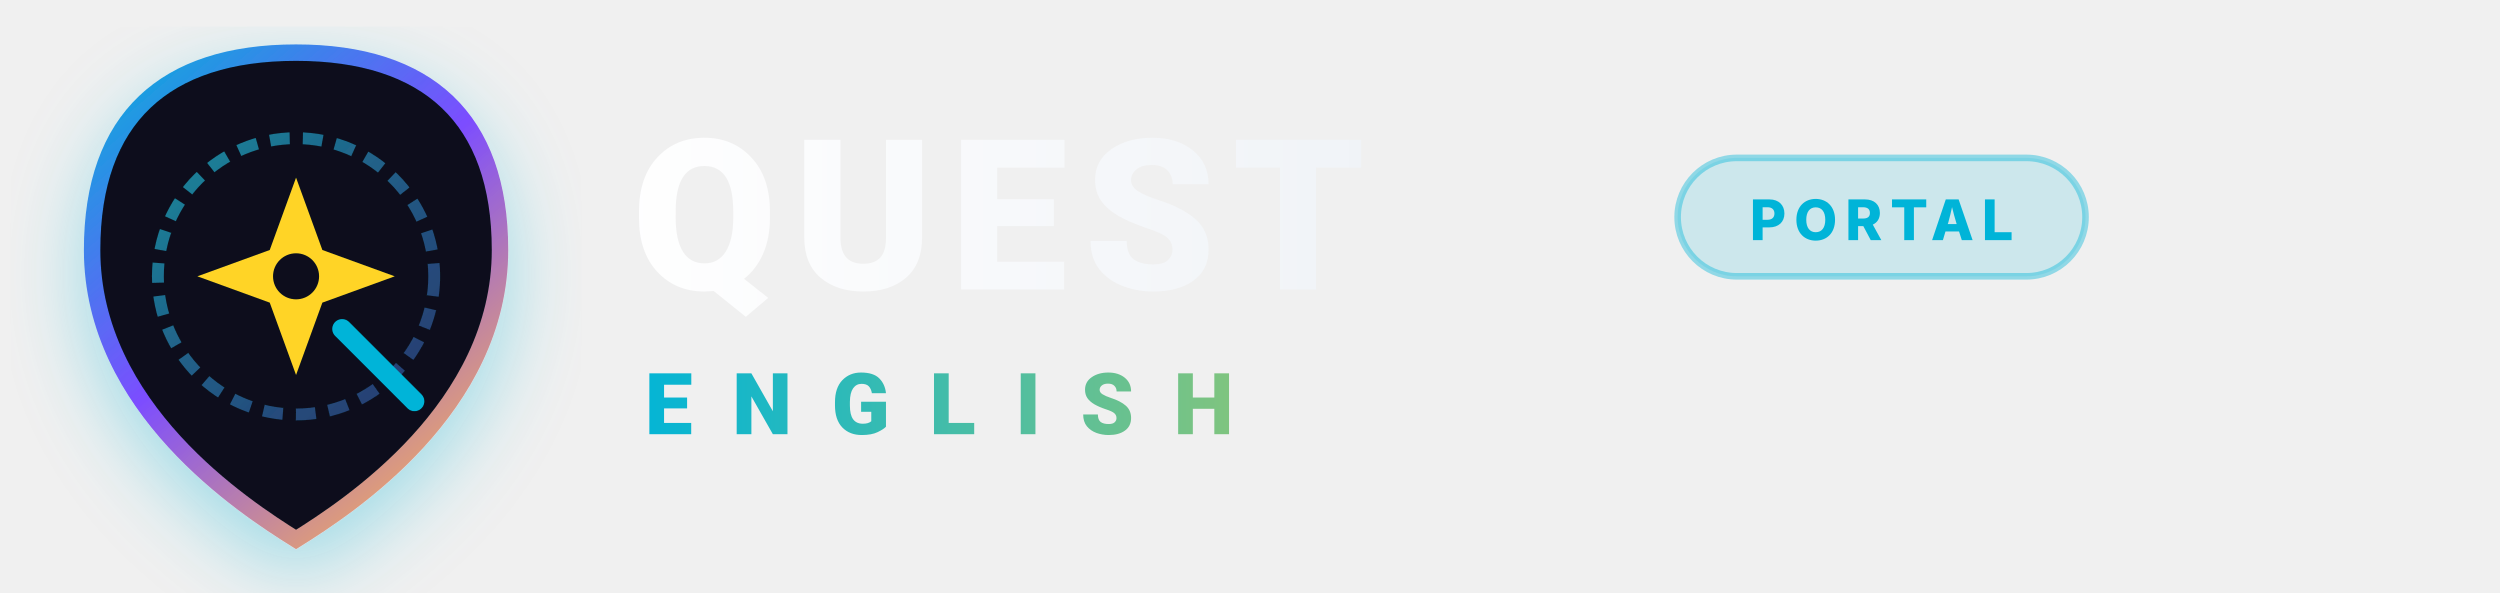
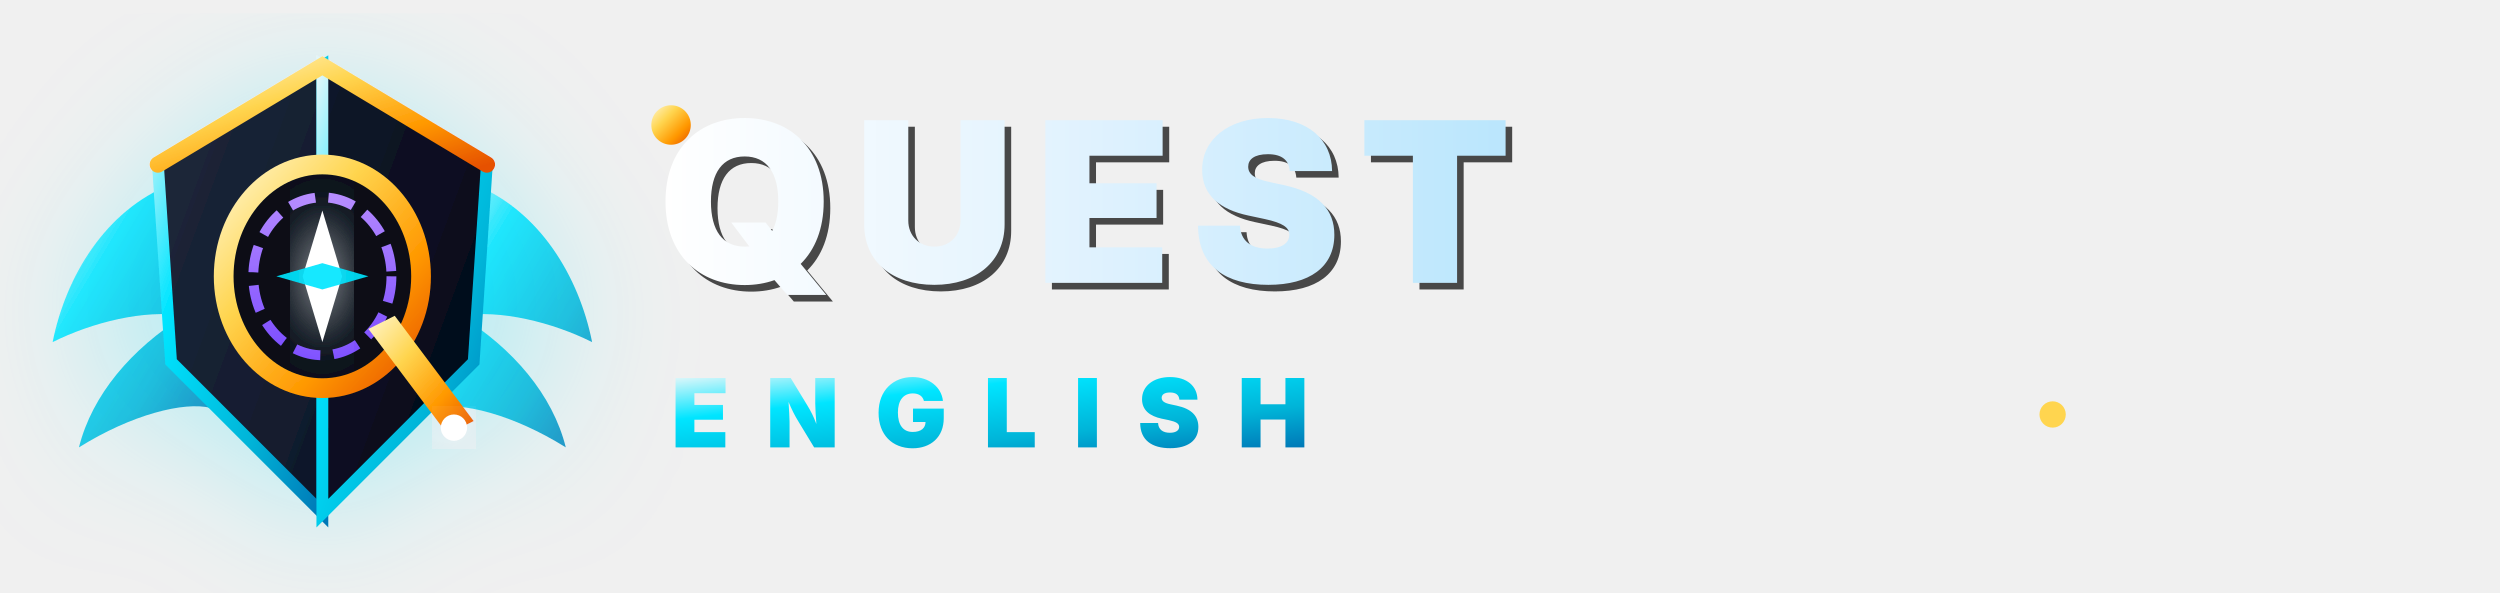
<svg xmlns="http://www.w3.org/2000/svg" viewBox="0 0 380 90" fill="none">
  <defs>
-     <linearGradient id="shieldGrad" x1="10" y1="10" x2="70" y2="80" gradientUnits="userSpaceOnUse">
-       <stop offset="0%" stop-color="#00b4d8" />
-       <stop offset="50%" stop-color="#7c4dff" />
-       <stop offset="100%" stop-color="#ffb74d" />
+     <linearGradient id="goldMetallic" x1="0" y1="0" x2="100%" y2="100%">
+       <stop offset="0%" stop-color="#fff6cc" />
+       <stop offset="35%" stop-color="#ffd54f" />
+       <stop offset="70%" stop-color="#ff9800" />
+       <stop offset="100%" stop-color="#e65100" />
    </linearGradient>
-     <linearGradient id="glowGrad" x1="0" y1="0" x2="90" y2="90" gradientUnits="userSpaceOnUse">
-       <stop offset="0%" stop-color="#00f5d4" stop-opacity="0.8" />
-       <stop offset="100%" stop-color="#7c4dff" stop-opacity="0.2" />
+     <linearGradient id="neonCyan" x1="0" y1="0" x2="100%" y2="100%">
+       <stop offset="0%" stop-color="#e0f7fa" />
+       <stop offset="30%" stop-color="#00e5ff" />
+       <stop offset="70%" stop-color="#00b4d8" />
+       <stop offset="100%" stop-color="#0077b6" />
    </linearGradient>
-     <linearGradient id="textGrad" x1="90" y1="30" x2="320" y2="30" gradientUnits="userSpaceOnUse">
+     <linearGradient id="cosmicPurple" x1="0" y1="0" x2="0" y2="100%">
+       <stop offset="0%" stop-color="#b388ff" />
+       <stop offset="100%" stop-color="#7c4dff" />
+     </linearGradient>
+     <linearGradient id="shieldFacetLeft" x1="0" y1="0" x2="100%" y2="100%">
+       <stop offset="0%" stop-color="#1e293b" />
+       <stop offset="100%" stop-color="#0f172a" />
+     </linearGradient>
+     <linearGradient id="shieldFacetRight" x1="0" y1="0" x2="100%" y2="100%">
+       <stop offset="0%" stop-color="#0f172a" />
+       <stop offset="100%" stop-color="#020617" />
+     </linearGradient>
+     <linearGradient id="textQuestGrad" x1="0" y1="0" x2="100%" y2="0">
      <stop offset="0%" stop-color="#ffffff" />
-       <stop offset="100%" stop-color="#e2e8f0" />
+       <stop offset="50%" stop-color="#e0f2fe" />
+       <stop offset="100%" stop-color="#bae6fd" />
    </linearGradient>
-     <linearGradient id="subTextGrad" x1="95" y1="65" x2="280" y2="65" gradientUnits="userSpaceOnUse">
-       <stop offset="0%" stop-color="#00b4d8" />
-       <stop offset="100%" stop-color="#ffd426" />
-     </linearGradient>
-     <filter id="shadowFilter" x="-20%" y="-20%" width="140%" height="140%">
-       <feDropShadow dx="0" dy="4" stdDeviation="6" flood-color="#00b4d8" flood-opacity="0.35" />
+     <filter id="epicGlow" x="-30%" y="-30%" width="160%" height="160%">
+       <feGaussianBlur stdDeviation="4" result="blur" />
+       <feComposite in="SourceGraphic" in2="blur" operator="over" />
+     </filter>
+     <filter id="softShadow" x="-20%" y="-20%" width="140%" height="140%">
+       <feDropShadow dx="0" dy="4" stdDeviation="6" flood-color="#000" flood-opacity="0.6" />
+       <feDropShadow dx="0" dy="2" stdDeviation="10" flood-color="#00e5ff" flood-opacity="0.25" />
    </filter>
  </defs>
-   <g filter="url(#shadowFilter)">
-     <path d="M45 8 C 65 8, 76 18, 76 38 C 76 62, 53 77, 45 82 C 37 77, 14 62, 14 38 C 14 18, 25 8, 45 8 Z" fill="#07111e" stroke="url(#shieldGrad)" stroke-width="2.5" />
-     <circle cx="45" cy="42" r="21" stroke="url(#glowGrad)" stroke-width="1.8" stroke-dasharray="3 2" fill="none" />
-     <path d="M45 27 L49 38 L60 42 L49 46 L45 57 L41 46 L30 42 L41 38 Z" fill="#ffd426" />
-     <circle cx="45" cy="42" r="3.5" fill="#07111e" />
-     <path d="M52 50 L63 61" stroke="#00b4d8" stroke-width="3" stroke-linecap="round" />
+   <g filter="url(#softShadow)" transform="translate(4, 0)">
+     <path d="M22 28 C12 32, 6 42, 4 52 C10 49, 18 47, 24 48 C16 53, 10 60, 8 68 C16 63, 24 61, 28 62 L26 38 Z" fill="url(#neonCyan)" opacity="0.85" />
+     <path d="M68 28 C78 32, 84 42, 86 52 C80 49, 72 47, 66 48 C74 53, 80 60, 82 68 C74 63, 66 61, 62 62 L64 38 Z" fill="url(#neonCyan)" opacity="0.85" />
+     <path d="M45 10 L20 25 L22 55 L45 78 Z" fill="url(#shieldFacetLeft)" stroke="url(#neonCyan)" stroke-width="1.8" />
+     <path d="M45 10 L70 25 L68 55 L45 78 Z" fill="url(#shieldFacetRight)" stroke="url(#neonCyan)" stroke-width="1.8" />
+     <path d="M20 25 L45 10 L70 25" stroke="url(#goldMetallic)" stroke-width="2.5" stroke-linecap="round" />
+     <ellipse cx="45" cy="42" rx="15" ry="17" fill="#070f19" stroke="url(#goldMetallic)" stroke-width="3" />
+     <ellipse cx="45" cy="42" rx="10.5" ry="12" fill="none" stroke="url(#cosmicPurple)" stroke-width="1.5" stroke-dasharray="4 2" />
+     <path d="M45 32 L48 42 L45 52 L42 42 Z" fill="#ffffff" filter="url(#epicGlow)" />
+     <path d="M38 42 L45 40 L52 42 L45 44 Z" fill="#00e5ff" opacity="0.9" />
+     <path d="M52 50 L64 66 L68 64 L56 48 Z" fill="url(#goldMetallic)" />
+     <circle cx="65" cy="65" r="2" fill="#fff" filter="url(#epicGlow)" />
  </g>
-   <text x="96" y="44" font-family="-apple-system, BlinkMacSystemFont, 'Montserrat', 'Segoe UI', Roboto, sans-serif" font-size="32" font-weight="900" letter-spacing="2.5" fill="url(#textGrad)">
-     QUEST
-   </text>
-   <text x="98" y="66" font-family="-apple-system, BlinkMacSystemFont, 'Montserrat', 'Segoe UI', Roboto, sans-serif" font-size="13" font-weight="800" letter-spacing="6" fill="url(#subTextGrad)">
-     ENGLISH
-   </text>
-   <rect x="255" y="24" width="62" height="18" rx="9" fill="rgba(0, 180, 216, 0.15)" stroke="rgba(0, 180, 216, 0.4)" stroke-width="1" />
-   <text x="286" y="36.5" font-family="-apple-system, BlinkMacSystemFont, sans-serif" font-size="8.5" font-weight="800" letter-spacing="1.2" fill="#00b4d8" text-anchor="middle">
-     PORTAL
-   </text>
+   <g transform="translate(100, 43)">
+     <text x="1" y="1" font-family="'Montserrat', 'Inter', 'Outfit', sans-serif" font-size="34" font-weight="950" letter-spacing="3" fill="rgba(0, 0, 0, 0.7)">
+       QUEST
+     </text>
+     <text x="0" y="0" font-family="'Montserrat', 'Inter', 'Outfit', sans-serif" font-size="34" font-weight="950" letter-spacing="3" fill="url(#textQuestGrad)">
+       QUEST
+     </text>
+     <circle cx="2" cy="-24" r="3" fill="url(#goldMetallic)" />
+   </g>
+   <g transform="translate(102, 68)">
+     <text x="0" y="0" font-family="'Montserrat', 'Inter', 'Outfit', sans-serif" font-size="14.5" font-weight="900" letter-spacing="5.5" fill="url(#neonCyan)">
+       ENGLISH
+     </text>
+     <line x1="126" y1="-5" x2="210" y2="-5" stroke="url(#goldMetallic)" stroke-width="2" stroke-linecap="round" />
+     <circle cx="210" cy="-5" r="2" fill="#ffd54f" />
+   </g>
</svg>
